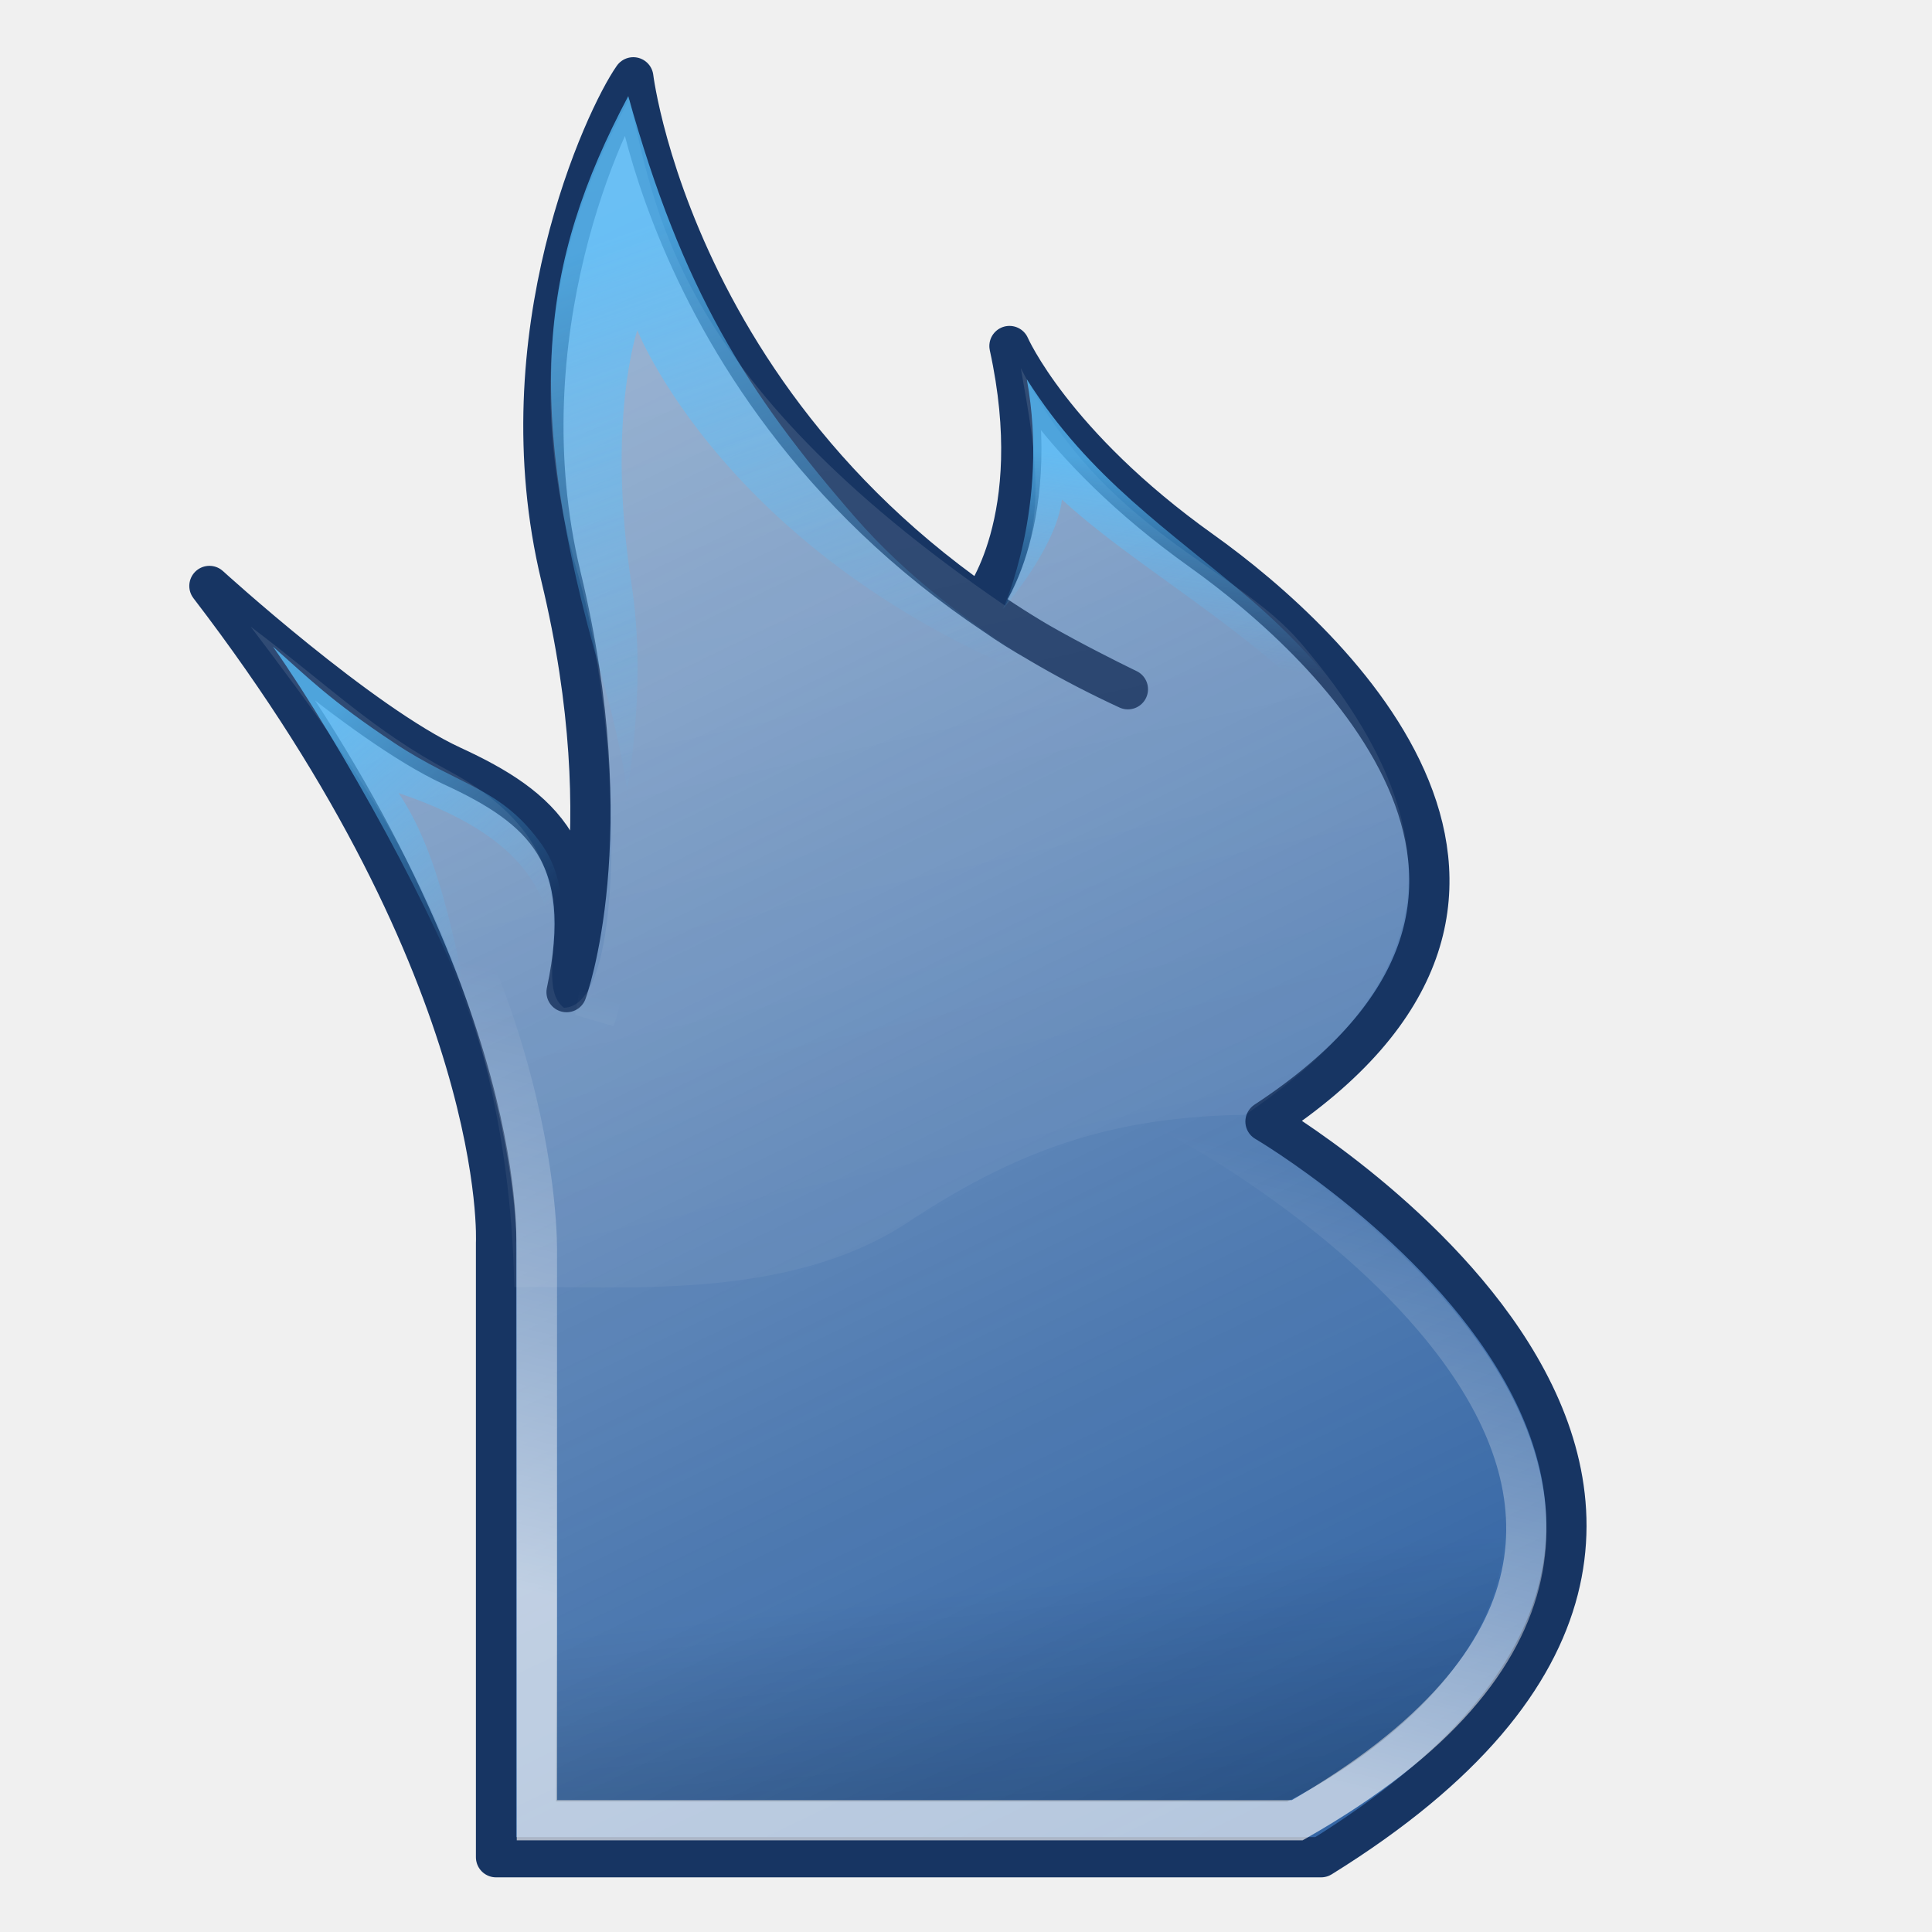
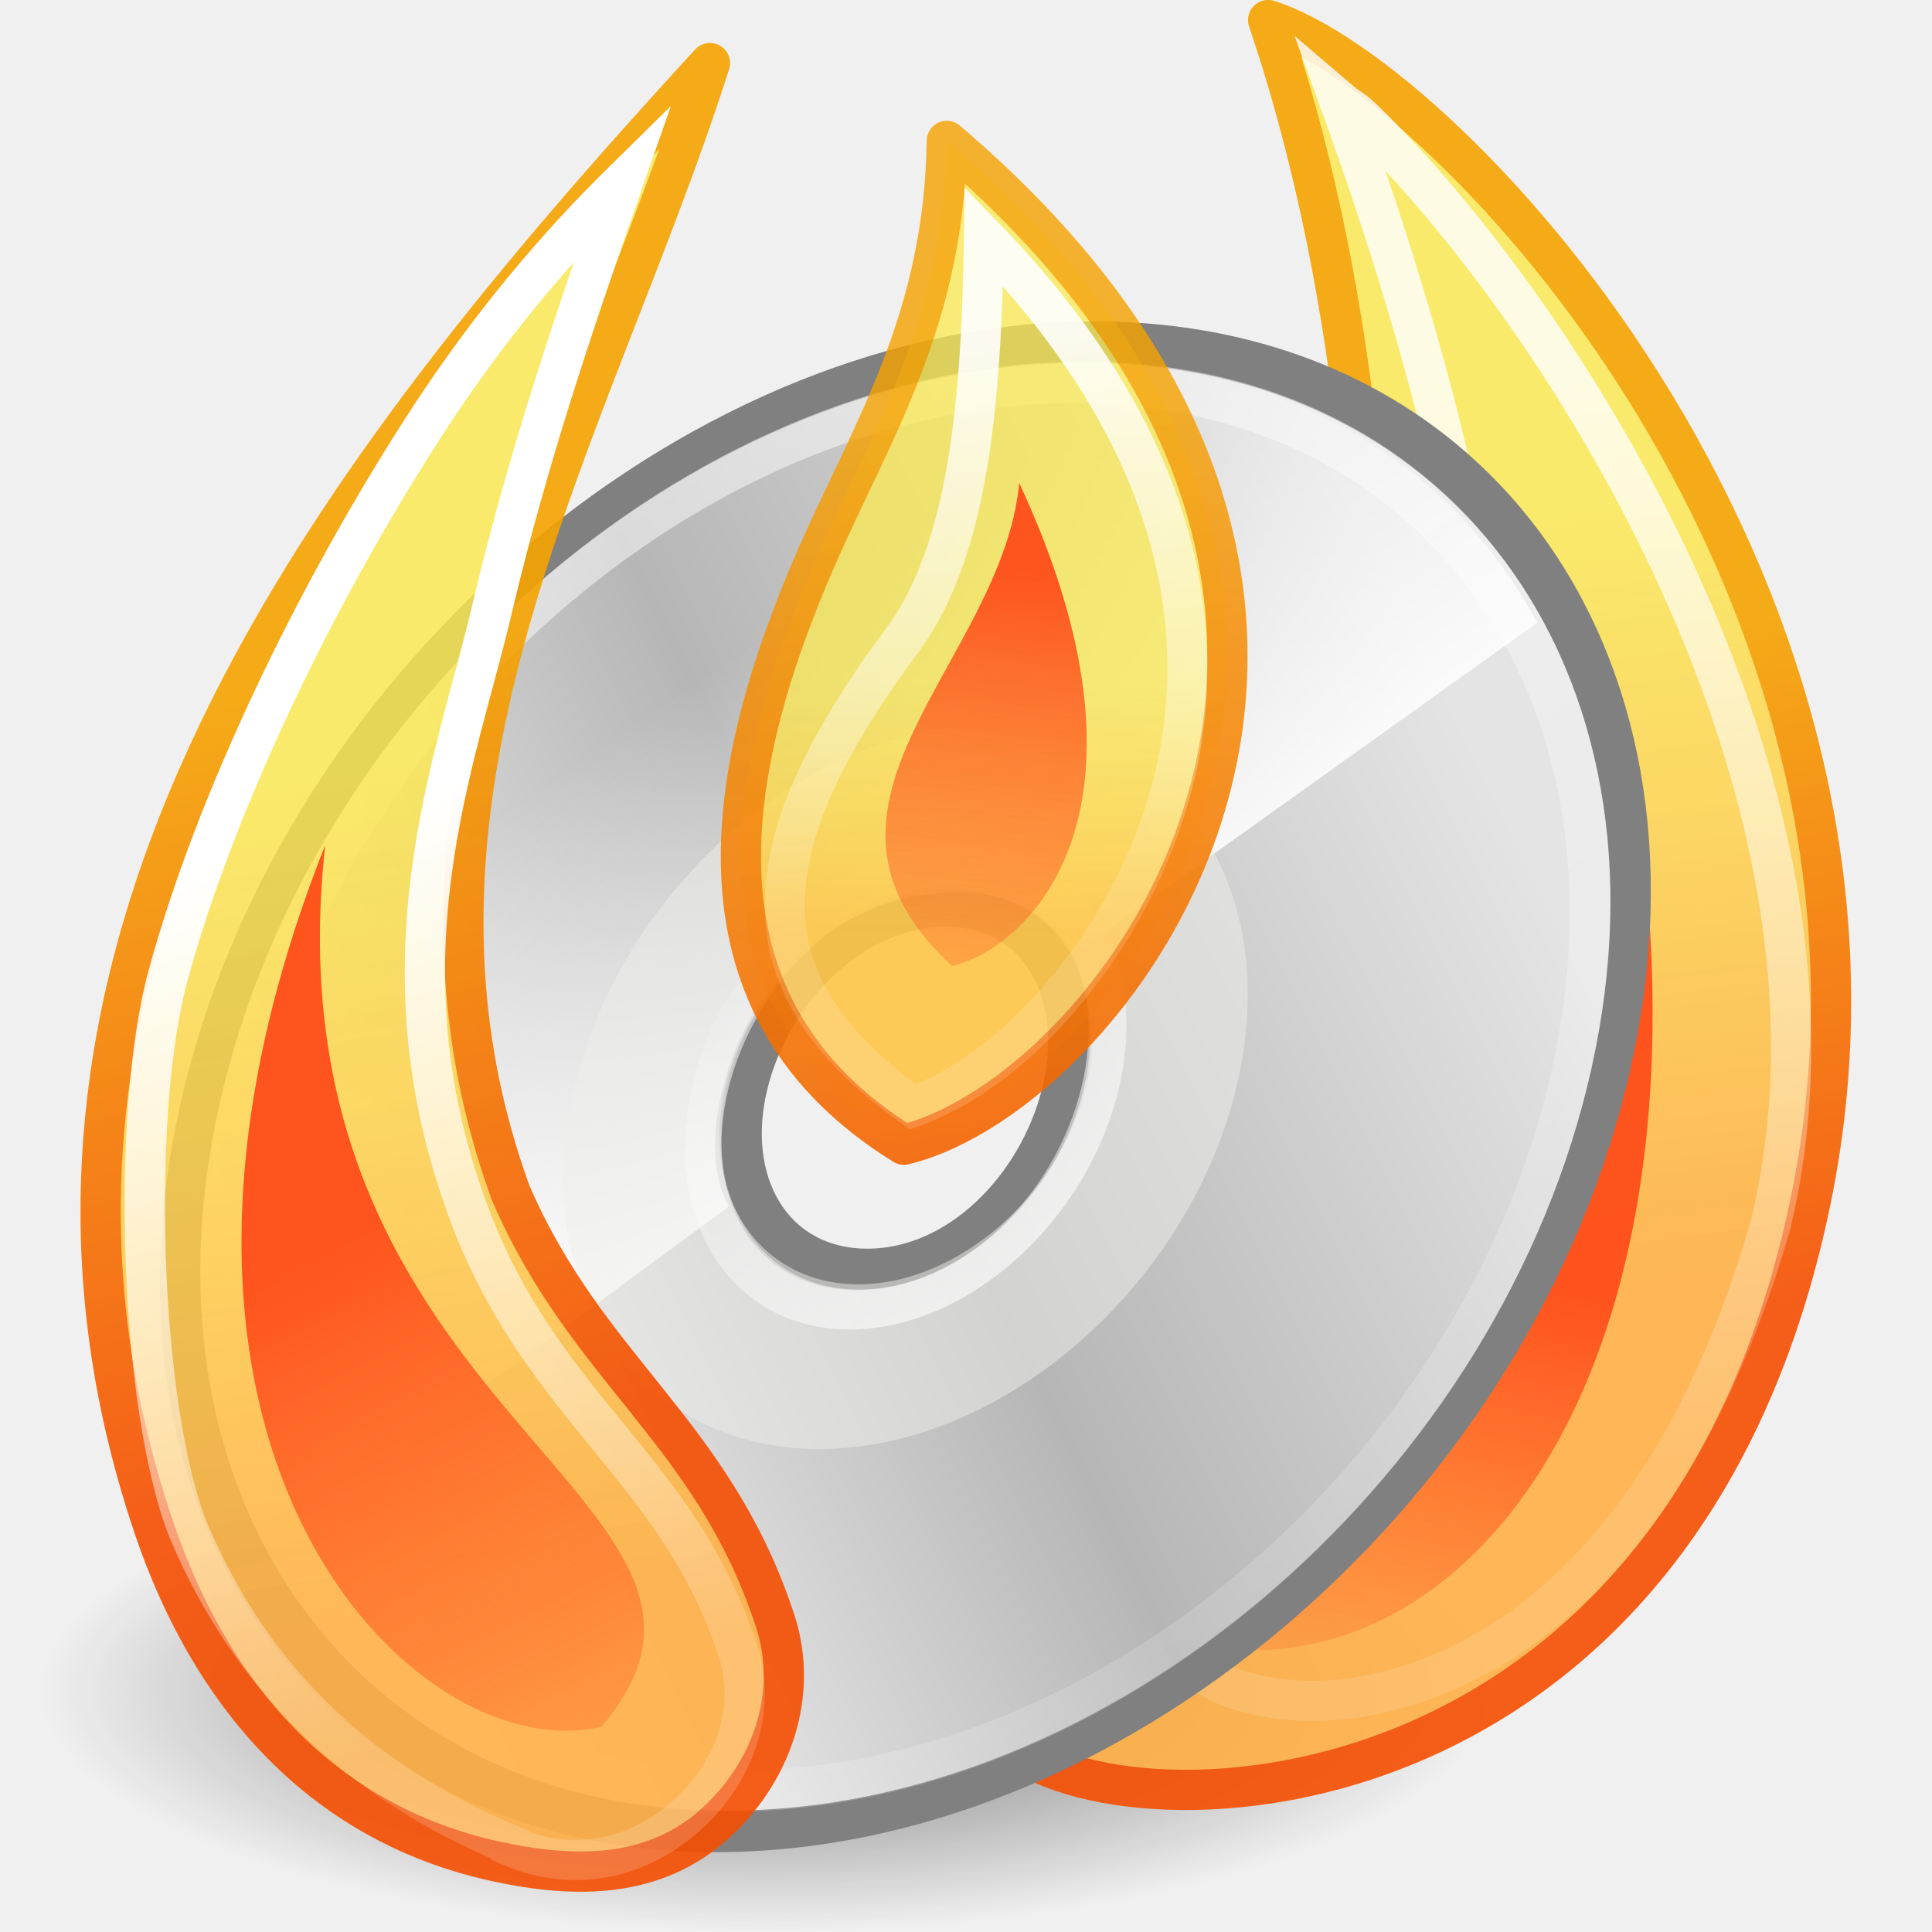
- <svg xmlns="http://www.w3.org/2000/svg" xmlns:xlink="http://www.w3.org/1999/xlink" width="48" height="48" id="svg2" version="1.0">
-   <defs id="defs4">
-     <linearGradient id="linearGradient24215">
-       <stop style="stop-color:black;stop-opacity:0.361;" offset="0" id="stop24217" />
-       <stop style="stop-color:black;stop-opacity:0;" offset="1" id="stop24219" />
+ <svg xmlns="http://www.w3.org/2000/svg" xmlns:xlink="http://www.w3.org/1999/xlink" id="svg1975" width="48" height="48" version="1.0">
+   <defs id="defs1978">
+     <linearGradient id="linearGradient3193">
+       <stop style="stop-color:#ff4d19;stop-opacity:1;" offset="0" id="stop3195" />
+       <stop style="stop-color:#ff4d19;stop-opacity:0.175" offset="1" id="stop3197" />
    </linearGradient>
-     <linearGradient id="linearGradient18682">
-       <stop style="stop-color:#3465a4;stop-opacity:1" offset="0" id="stop18684" />
-       <stop style="stop-color:#729fcf;stop-opacity:0;" offset="1" id="stop18686" />
+     <linearGradient id="linearGradient3403">
+       <stop id="stop3405" offset="0" style="stop-color:#f5a200;stop-opacity:0.89" />
+       <stop id="stop3407" offset="1" style="stop-color:#f55f00;stop-opacity:1" />
    </linearGradient>
-     <linearGradient id="linearGradient16001">
-       <stop style="stop-color:#3b74bc;stop-opacity:1;" offset="0" id="stop16003" />
-       <stop style="stop-color:#173563;stop-opacity:1;" offset="1" id="stop16005" />
+     <linearGradient id="linearGradient3349">
+       <stop style="stop-color:#f5a200;stop-opacity:1" offset="0" id="stop3351" />
+       <stop style="stop-color:#f54e00;stop-opacity:1;" offset="1" id="stop3353" />
    </linearGradient>
-     <linearGradient id="linearGradient6577">
-       <stop style="stop-color:#58c2ff;stop-opacity:1;" offset="0" id="stop6579" />
-       <stop style="stop-color:#58c2ff;stop-opacity:0;" offset="1" id="stop6581" />
+     <linearGradient id="linearGradient3343">
+       <stop id="stop3345" offset="0" style="stop-color:#fce94f;stop-opacity:0.833" />
+       <stop id="stop3347" offset="1" style="stop-color:#fec446;stop-opacity:1" />
    </linearGradient>
-     <linearGradient id="linearGradient3948">
-       <stop style="stop-color:#58c2ff;stop-opacity:1;" offset="0" id="stop3950" />
-       <stop style="stop-color:#58c2ff;stop-opacity:0;" offset="1" id="stop3952" />
+     <linearGradient id="linearGradient3321">
+       <stop style="stop-color:#ffffff;stop-opacity:1;" offset="0" id="stop3323" />
+       <stop style="stop-color:#ffffff;stop-opacity:0.169" offset="1" id="stop3325" />
    </linearGradient>
-     <linearGradient id="linearGradient2205">
-       <stop style="stop-color:#58c2ff;stop-opacity:1;" offset="0" id="stop2207" />
-       <stop style="stop-color:#58c2ff;stop-opacity:0;" offset="1" id="stop2209" />
+     <linearGradient id="linearGradient3297">
+       <stop style="stop-color:#fce94f;stop-opacity:0.905" offset="0" id="stop3299" />
+       <stop style="stop-color:#ffaf45;stop-opacity:1;" offset="1" id="stop3301" />
    </linearGradient>
-     <linearGradient id="linearGradient4840">
-       <stop style="stop-color:white;stop-opacity:0.465;" offset="0" id="stop4842" />
-       <stop style="stop-color:#729fcf;stop-opacity:0;" offset="1" id="stop4844" />
+     <linearGradient id="linearGradient23419">
+       <stop id="stop23421" offset="0" style="stop-color:#000000;stop-opacity:1;" />
+       <stop id="stop23423" offset="1" style="stop-color:#000000;stop-opacity:0;" />
    </linearGradient>
-     <linearGradient id="linearGradient6949">
-       <stop style="stop-color:#3b74bc;stop-opacity:1;" offset="0" id="stop6951" />
-       <stop style="stop-color:#2d5990;stop-opacity:1;" offset="1" id="stop6953" />
+     <linearGradient y2="34.307" x2="32.511" y1="11.188" x1="14.997" gradientUnits="userSpaceOnUse" id="aigrd1">
+       <stop id="stop3034" style="stop-color:#EBEBEB" offset="0" />
+       <stop id="stop3036" style="stop-color:#FFFFFF" offset="0.5" />
+       <stop id="stop3038" style="stop-color:#EBEBEB" offset="1" />
    </linearGradient>
-     <linearGradient xlink:href="#linearGradient2205" id="linearGradient2211" x1="112.028" y1="38.27" x2="141.948" y2="122.465" gradientUnits="userSpaceOnUse" gradientTransform="matrix(0.149989,0,0,0.149989,-1.426301,0.113374)" />
-     <linearGradient xlink:href="#linearGradient3948" id="linearGradient3954" x1="63.668" y1="116.551" x2="95.676" y2="153.429" gradientUnits="userSpaceOnUse" gradientTransform="matrix(0.149989,0,0,0.149989,-1.426301,0.113374)" />
-     <linearGradient xlink:href="#linearGradient6577" id="linearGradient6583" x1="201.612" y1="76.831" x2="197.301" y2="106.941" gradientUnits="userSpaceOnUse" gradientTransform="matrix(0.149989,0,0,0.149989,-1.426301,0.113374)" />
-     <linearGradient id="linearGradient5048">
-       <stop style="stop-color:black;stop-opacity:0;" offset="0" id="stop5050" />
-       <stop id="stop5056" offset="0.5" style="stop-color:black;stop-opacity:1;" />
-       <stop style="stop-color:black;stop-opacity:0;" offset="1" id="stop5052" />
+     <linearGradient y2="14.203" x2="35.391" y1="32.416" x1="12.274" gradientUnits="userSpaceOnUse" id="aigrd2">
+       <stop id="stop3043" style="stop-color:#FBFBFB" offset="0" />
+       <stop id="stop3045" style="stop-color:#B6B6B6" offset="0.5" />
+       <stop id="stop3047" style="stop-color:#E4E4E4" offset="1" />
    </linearGradient>
-     <linearGradient id="linearGradient5476">
-       <stop style="stop-color:white;stop-opacity:0.639;" offset="0" id="stop5478" />
-       <stop style="stop-color:#ffffff;stop-opacity:0;" offset="1" id="stop5480" />
+     <linearGradient id="linearGradient6036">
+       <stop id="stop6038" offset="0" style="stop-color:#ffffff;stop-opacity:1;" />
+       <stop id="stop6040" offset="1" style="stop-color:#ffffff;stop-opacity:0;" />
    </linearGradient>
-     <linearGradient id="linearGradient5464">
-       <stop style="stop-color:#729fcf;stop-opacity:1;" offset="0" id="stop5466" />
-       <stop style="stop-color:#afc9e4;stop-opacity:1;" offset="1" id="stop5468" />
+     <linearGradient id="linearGradient6028">
+       <stop id="stop6030" offset="0" style="stop-color:#ffffff;stop-opacity:1;" />
+       <stop id="stop6032" offset="1" style="stop-color:#ffffff;stop-opacity:0;" />
    </linearGradient>
-     <linearGradient id="linearGradient2624">
-       <stop id="stop2626" offset="0" style="stop-color:#dfe0df;stop-opacity:1;" />
-       <stop style="stop-color:#a6b0a6;stop-opacity:1;" offset="0.238" id="stop2630" />
-       <stop id="stop2628" offset="1" style="stop-color:#b5beb5;stop-opacity:1;" />
+     <linearGradient id="linearGradient4409">
+       <stop id="stop4411" offset="0" style="stop-color:#ffffff;stop-opacity:1;" />
+       <stop id="stop4413" offset="1" style="stop-color:#ffffff;stop-opacity:0;" />
    </linearGradient>
-     <linearGradient id="linearGradient2274">
-       <stop style="stop-color:#000000;stop-opacity:0.129;" offset="0" id="stop2276" />
-       <stop style="stop-color:#000000;stop-opacity:0;" offset="1" id="stop2278" />
-     </linearGradient>
-     <linearGradient id="linearGradient9749">
-       <stop style="stop-color:#ffffff;stop-opacity:1;" offset="0" id="stop9751" />
-       <stop style="stop-color:#ededed;stop-opacity:1;" offset="1" id="stop9753" />
-     </linearGradient>
-     <linearGradient id="linearGradient15107">
-       <stop style="stop-color:#ffffff;stop-opacity:1;" offset="0" id="stop15109" />
-       <stop style="stop-color:#e2e2e2;stop-opacity:1;" offset="1" id="stop15111" />
-     </linearGradient>
-     <linearGradient id="linearGradient10691">
-       <stop id="stop10693" offset="0" style="stop-color:#000000;stop-opacity:1;" />
-       <stop id="stop10695" offset="1" style="stop-color:#000000;stop-opacity:0;" />
-     </linearGradient>
-     <linearGradient id="linearGradient4274">
-       <stop id="stop4276" offset="0" style="stop-color:white;stop-opacity:0;" />
-       <stop id="stop4278" offset="1" style="stop-color:white;stop-opacity:0.741;" />
-     </linearGradient>
-     <linearGradient id="linearGradient2187">
-       <stop style="stop-color:#ffffff;stop-opacity:1;" offset="0" id="stop2189" />
-       <stop style="stop-color:#ffffff;stop-opacity:0;" offset="1" id="stop2191" />
-     </linearGradient>
-     <linearGradient id="linearGradient6901">
-       <stop id="stop6903" offset="0" style="stop-color:#3465a4;stop-opacity:1;" />
-       <stop id="stop6905" offset="1" style="stop-color:#3465a4;stop-opacity:0;" />
-     </linearGradient>
-     <linearGradient id="linearGradient6925">
-       <stop id="stop6927" offset="0" style="stop-color:#204a87;stop-opacity:1;" />
-       <stop id="stop6929" offset="1" style="stop-color:#204a87;stop-opacity:0;" />
-     </linearGradient>
-     <linearGradient xlink:href="#linearGradient6901" id="linearGradient2562" gradientUnits="userSpaceOnUse" gradientTransform="matrix(0,1,-1,0,37.07553,-5.879343)" x1="15.194" y1="15.029" x2="12.252" y2="30.558" />
-     <linearGradient xlink:href="#linearGradient6925" id="linearGradient2564" gradientUnits="userSpaceOnUse" gradientTransform="matrix(0,1,-1,0,37.07553,-5.879343)" x1="10.792" y1="23.332" x2="10.112" y2="27.146" />
-     <linearGradient xlink:href="#linearGradient2187" id="linearGradient2566" gradientUnits="userSpaceOnUse" gradientTransform="matrix(-1.412791e-16,0.914114,-0.914114,-1.412791e-16,39.78243,-9.748047)" x1="41.093" y1="16.613" x2="16.589" y2="29.698" />
-     <linearGradient xlink:href="#linearGradient4274" id="linearGradient2365" gradientUnits="userSpaceOnUse" gradientTransform="matrix(0,1,-1,0,37.07553,-5.879343)" x1="26.578" y1="7.785" x2="38.129" y2="12.765" />
-     <radialGradient xlink:href="#linearGradient10691" id="radialGradient1481" gradientUnits="userSpaceOnUse" gradientTransform="scale(1.902215,0.525703)" cx="6.703" cy="73.616" fx="6.703" fy="73.616" r="7.228" />
-     <linearGradient xlink:href="#linearGradient15107" id="linearGradient1493" gradientUnits="userSpaceOnUse" gradientTransform="matrix(1.276531,0,0,-1.406115,24.24763,33.3374)" x1="11.742" y1="11.485" x2="13.847" y2="11.982" />
-     <radialGradient r="13.565" fy="19.836" fx="16.215" cy="19.836" cx="16.215" gradientTransform="matrix(1,0,0,0.681917,-1.105561e-15,8.233773)" gradientUnits="userSpaceOnUse" id="radialGradient1381" xlink:href="#linearGradient4344" />
-     <linearGradient y2="35.803" x2="30.936" y1="29.553" x1="30.936" gradientTransform="translate(-12.41789,-7)" gradientUnits="userSpaceOnUse" id="linearGradient1372" xlink:href="#linearGradient3824" />
-     <linearGradient y2="36.218" x2="22.627" y1="35.818" x1="20.662" gradientTransform="matrix(0.983375,0.181588,-0.181588,0.983375,-7.07212,-9.82492)" gradientUnits="userSpaceOnUse" id="linearGradient1369" xlink:href="#linearGradient4356" />
-     <linearGradient y2="35.74" x2="21.408" y1="36.39" x1="22.687" gradientTransform="matrix(-0.977685,0.210075,0.210075,0.977685,41.80576,-11.11866)" gradientUnits="userSpaceOnUse" id="linearGradient1366" xlink:href="#linearGradient4356" />
-     <linearGradient y2="35.74" x2="21.408" y1="36.39" x1="22.687" gradientTransform="matrix(-0.977685,0.210075,0.210075,0.977685,41.80576,-11.11866)" gradientUnits="userSpaceOnUse" id="linearGradient4374" xlink:href="#linearGradient4356" />
-     <linearGradient y2="36.218" x2="22.627" y1="35.818" x1="20.662" gradientTransform="matrix(0.983375,0.181588,-0.181588,0.983375,-7.07212,-9.82492)" gradientUnits="userSpaceOnUse" id="linearGradient4372" xlink:href="#linearGradient4356" />
-     <linearGradient gradientTransform="matrix(-0.977685,0.210075,0.210075,0.977685,55.1096,-3.945209)" y2="35.74" x2="21.408" y1="36.39" x1="22.687" gradientUnits="userSpaceOnUse" id="linearGradient4366" xlink:href="#linearGradient4356" />
-     <linearGradient gradientTransform="matrix(0.983375,0.181588,-0.181588,0.983375,6.231716,-2.651466)" gradientUnits="userSpaceOnUse" y2="36.218" x2="22.627" y1="35.818" x1="20.662" id="linearGradient4362" xlink:href="#linearGradient4356" />
-     <radialGradient gradientUnits="userSpaceOnUse" gradientTransform="matrix(1,0,0,0.681917,0,8.233773)" r="13.565" fy="19.836" fx="16.215" cy="19.836" cx="16.215" id="radialGradient4350" xlink:href="#linearGradient4344" />
-     <radialGradient r="8.662" fy="19.009" fx="31.113" cy="19.009" cx="31.113" gradientUnits="userSpaceOnUse" id="radialGradient4336" xlink:href="#linearGradient3816" />
-     <linearGradient gradientTransform="translate(-13.125,-7)" y2="35.803" x2="30.936" y1="29.553" x1="30.936" gradientUnits="userSpaceOnUse" id="linearGradient4332" xlink:href="#linearGradient3824" />
-     <radialGradient r="8.662" fy="19.009" fx="31.113" cy="19.009" cx="31.113" gradientUnits="userSpaceOnUse" id="radialGradient4330" xlink:href="#linearGradient3816" />
-     <radialGradient r="9.162" fy="17.064" fx="29.345" cy="17.064" cx="29.345" gradientTransform="matrix(0.787998,3.877637e-16,-3.877637e-16,0.787998,6.221198,3.617627)" gradientUnits="userSpaceOnUse" id="radialGradient4328" xlink:href="#linearGradient4338" />
-     <linearGradient y2="35.803" x2="30.936" y1="29.553" x1="30.936" gradientTransform="translate(-12.41789,-7)" gradientUnits="userSpaceOnUse" id="linearGradient4326" xlink:href="#linearGradient3824" />
-     <radialGradient r="8.662" fy="19.009" fx="31.113" cy="19.009" cx="31.113" gradientUnits="userSpaceOnUse" id="radialGradient4179" xlink:href="#linearGradient3816" />
-     <linearGradient gradientTransform="translate(0.707108,0)" y2="35.803" x2="30.936" y1="29.553" x1="30.936" gradientUnits="userSpaceOnUse" id="linearGradient4175" xlink:href="#linearGradient3824" />
-     <radialGradient gradientTransform="matrix(0.787998,3.877637e-16,-3.877637e-16,0.787998,6.221198,3.617627)" r="9.162" fy="17.064" fx="29.345" cy="17.064" cx="29.345" gradientUnits="userSpaceOnUse" id="radialGradient4171" xlink:href="#linearGradient3800" />
-     <radialGradient gradientUnits="userSpaceOnUse" gradientTransform="matrix(1.297564,2.881172e-16,-1.96472e-16,0.884831,-8.358505,4.940469)" r="13.565" fy="27.203" fx="28.09" cy="27.203" cx="28.09" id="radialGradient4169" xlink:href="#linearGradient4163" />
-     <linearGradient gradientUnits="userSpaceOnUse" y2="35.803" x2="30.936" y1="29.553" x1="30.936" id="linearGradient3830" xlink:href="#linearGradient3824" />
-     <radialGradient gradientUnits="userSpaceOnUse" r="8.662" fy="19.009" fx="31.113" cy="19.009" cx="31.113" id="radialGradient3822" xlink:href="#linearGradient3816" />
-     <radialGradient gradientUnits="userSpaceOnUse" r="9.162" fy="17.064" fx="29.345" cy="17.064" cx="29.345" id="radialGradient3806" xlink:href="#linearGradient3800" />
-     <linearGradient id="linearGradient3800">
-       <stop id="stop3802" offset="0" style="stop-color:#f4d9b1;stop-opacity:1;" />
-       <stop id="stop3804" offset="1" style="stop-color:#df9725;stop-opacity:1;" />
-     </linearGradient>
-     <linearGradient id="linearGradient3816">
-       <stop id="stop3818" offset="0" style="stop-color:#000000;stop-opacity:1;" />
-       <stop id="stop3820" offset="1" style="stop-color:#000000;stop-opacity:0;" />
-     </linearGradient>
-     <linearGradient id="linearGradient3824">
-       <stop id="stop3826" offset="0" style="stop-color:#ffffff;stop-opacity:1;" />
-       <stop id="stop3828" offset="1" style="stop-color:#c9c9c9;stop-opacity:1;" />
-     </linearGradient>
-     <linearGradient id="linearGradient4163">
-       <stop id="stop4165" offset="0" style="stop-color:#3b74bc;stop-opacity:1;" />
-       <stop id="stop4167" offset="1" style="stop-color:#2d5990;stop-opacity:1;" />
-     </linearGradient>
-     <linearGradient id="linearGradient4338">
-       <stop style="stop-color:#e9b15e;stop-opacity:1;" offset="0" id="stop4340" />
-       <stop style="stop-color:#966416;stop-opacity:1;" offset="1" id="stop4342" />
-     </linearGradient>
-     <linearGradient id="linearGradient4344">
-       <stop id="stop4346" offset="0" style="stop-color:#727e0a;stop-opacity:1;" />
-       <stop id="stop4348" offset="1" style="stop-color:#5b6508;stop-opacity:1;" />
-     </linearGradient>
-     <linearGradient id="linearGradient4356">
-       <stop id="stop4358" offset="0" style="stop-color:#000000;stop-opacity:1;" />
-       <stop id="stop4360" offset="1" style="stop-color:#000000;stop-opacity:0;" />
-     </linearGradient>
-     <linearGradient xlink:href="#linearGradient5464" id="linearGradient5472" gradientUnits="userSpaceOnUse" x1="21.587" y1="23.499" x2="21.587" y2="2.816" gradientTransform="matrix(1.106909,-0.258404,0.259748,1.101665,-19.66697,12.19788)" />
-     <linearGradient xlink:href="#linearGradient5476" id="linearGradient5482" x1="25.95" y1="2.87" x2="29.478" y2="46.062" gradientUnits="userSpaceOnUse" gradientTransform="matrix(1.106909,-0.258404,0.259748,1.101665,-19.66697,12.19788)" />
-     <linearGradient xlink:href="#linearGradient5476" id="linearGradient5486" gradientUnits="userSpaceOnUse" x1="25.95" y1="2.87" x2="29.478" y2="46.062" gradientTransform="matrix(-0.901805,0.210818,-0.211618,-0.898788,63.54132,37.87423)" />
-     <linearGradient xlink:href="#linearGradient5476" id="linearGradient5528" gradientUnits="userSpaceOnUse" gradientTransform="matrix(-0.901805,0.210818,-0.211618,-0.898788,63.54132,37.87423)" x1="25.95" y1="2.87" x2="29.478" y2="46.062" />
-     <radialGradient r="6.375" fy="32.308" fx="4.392" cy="32.308" cx="4.392" gradientTransform="matrix(1,0,0,0.509804,0,16.05392)" gradientUnits="userSpaceOnUse" id="radialGradient1358" xlink:href="#linearGradient2315" />
-     <linearGradient id="linearGradient2315">
-       <stop id="stop2317" offset="0" style="stop-color:#ffffff;stop-opacity:1;" />
-       <stop id="stop2319" offset="1" style="stop-color:#ffffff;stop-opacity:0;" />
-     </linearGradient>
-     <linearGradient id="linearGradient2072">
-       <stop id="stop2074" offset="0" style="stop-color:#000000;stop-opacity:1;" />
-       <stop id="stop2076" offset="1" style="stop-color:#000000;stop-opacity:0;" />
-     </linearGradient>
-     <radialGradient xlink:href="#linearGradient2072" id="radialGradient4284" gradientUnits="userSpaceOnUse" gradientTransform="matrix(1,0,0,0.398649,0,21.2728)" cx="23.25" cy="35.375" fx="23.25" fy="35.375" r="18.5" />
-     <linearGradient xlink:href="#linearGradient5464" id="linearGradient4286" gradientUnits="userSpaceOnUse" gradientTransform="matrix(0.601294,-0.38845,0.77535,0.298364,2.219182,31.1278)" x1="21.587" y1="23.499" x2="21.587" y2="2.816" />
-     <linearGradient xlink:href="#linearGradient5476" id="linearGradient4288" gradientUnits="userSpaceOnUse" gradientTransform="matrix(0.601294,-0.38845,0.77535,0.298364,2.219182,31.1278)" x1="25.95" y1="2.87" x2="29.478" y2="46.062" />
-     <linearGradient xlink:href="#linearGradient5476" id="linearGradient4306" gradientUnits="userSpaceOnUse" gradientTransform="matrix(0.601294,0.38845,0.77535,-0.298364,25.83938,47.17652)" x1="41.029" y1="28.154" x2="11.602" y2="4.961" />
-     <linearGradient xlink:href="#linearGradient4163" id="linearGradient4309" gradientUnits="userSpaceOnUse" x1="25.51" y1="33.938" x2="23.132" y2="33.29" gradientTransform="translate(33.15533,18.30626)" />
-     <linearGradient xlink:href="#linearGradient5476" id="linearGradient16910" x1="25.382" y1="43.056" x2="29.105" y2="27.539" gradientUnits="userSpaceOnUse" gradientTransform="matrix(0.93115,0,0,0.93115,1.668232,2.368086)" />
-     <linearGradient xlink:href="#linearGradient18682" id="linearGradient18688" x1="32.595" y1="44.464" x2="-14.291" y2="-52.444" gradientUnits="userSpaceOnUse" />
-     <linearGradient xlink:href="#linearGradient5476" id="linearGradient22439" x1="-8.303" y1="-140.205" x2="32.569" y2="42.584" gradientUnits="userSpaceOnUse" />
-     <linearGradient xlink:href="#linearGradient24215" id="linearGradient24221" x1="26.854" y1="50.822" x2="25.589" y2="39.276" gradientUnits="userSpaceOnUse" />
+     <radialGradient xlink:href="#linearGradient23419" id="radialGradient3250" gradientUnits="userSpaceOnUse" gradientTransform="matrix(1,0,0,0.25,0,31.22703)" cx="23.335" cy="41.636" fx="23.335" fy="41.636" r="22.627" />
+     <linearGradient xlink:href="#aigrd1" id="linearGradient3276" gradientUnits="userSpaceOnUse" gradientTransform="matrix(1.190476,0,0,1.190476,-4.308944,-3.833323)" x1="14.997" y1="11.188" x2="32.511" y2="34.307" />
+     <linearGradient xlink:href="#aigrd2" id="linearGradient3278" gradientUnits="userSpaceOnUse" gradientTransform="matrix(1.190476,0,0,1.190476,-4.308944,-3.833324)" x1="12.274" y1="32.416" x2="35.391" y2="14.203" />
+     <linearGradient xlink:href="#linearGradient4409" id="linearGradient3280" gradientUnits="userSpaceOnUse" gradientTransform="translate(0.5,-0.353553)" x1="25.986" y1="24.92" x2="15.889" y2="11.67" />
+     <linearGradient xlink:href="#linearGradient6036" id="linearGradient3282" gradientUnits="userSpaceOnUse" gradientTransform="matrix(0.9927645,0,6.9739463e-4,0.9954316,8.1878551e-2,-1.219111)" x1="10.502" y1="3.61" x2="48.799" y2="54.698" />
+     <linearGradient xlink:href="#linearGradient6028" id="linearGradient3284" gradientUnits="userSpaceOnUse" x1="28.703" y1="31.495" x2="17.743" y2="18.367" />
+     <linearGradient xlink:href="#linearGradient3297" id="linearGradient3303" x1="8.001" y1="19.355" x2="11.766" y2="40.504" gradientUnits="userSpaceOnUse" gradientTransform="matrix(0.9886337,0,0,0.9829993,0.2213478,2.6636099e-2)" />
+     <linearGradient xlink:href="#linearGradient3321" id="linearGradient3327" x1="7.085" y1="20.983" x2="14.014" y2="42.131" gradientUnits="userSpaceOnUse" />
+     <linearGradient xlink:href="#linearGradient3321" id="linearGradient3339" x1="22.804" y1="8.67" x2="24.452" y2="21.817" gradientUnits="userSpaceOnUse" />
+     <linearGradient xlink:href="#linearGradient3343" id="linearGradient3341" x1="23.413" y1="17.026" x2="23.359" y2="23.209" gradientUnits="userSpaceOnUse" />
+     <linearGradient xlink:href="#linearGradient3349" id="linearGradient3355" x1="11.391" y1="16.274" x2="16.148" y2="35.157" gradientUnits="userSpaceOnUse" gradientTransform="matrix(0.9886337,0,0,0.9829993,0.2213478,2.6636099e-2)" />
+     <linearGradient xlink:href="#linearGradient3403" id="linearGradient3363" x1="24.456" y1="10.07" x2="27.001" y2="29.433" gradientUnits="userSpaceOnUse" />
+     <linearGradient xlink:href="#linearGradient3321" id="linearGradient3383" x1="35.673" y1="9.672" x2="38.559" y2="36.802" gradientUnits="userSpaceOnUse" />
+     <linearGradient xlink:href="#linearGradient3349" id="linearGradient3391" x1="34.352" y1="17.268" x2="37.591" y2="33.675" gradientUnits="userSpaceOnUse" />
+     <linearGradient xlink:href="#linearGradient3297" id="linearGradient3401" x1="38.884" y1="12.519" x2="41.335" y2="31.996" gradientUnits="userSpaceOnUse" />
+     <linearGradient xlink:href="#linearGradient3193" id="linearGradient3199" x1="7.735" y1="31.256" x2="15.29" y2="45.574" gradientUnits="userSpaceOnUse" gradientTransform="matrix(1.001469,0,0,0.9992208,2.3526071e-2,-6.9317926e-2)" />
+     <linearGradient xlink:href="#linearGradient3193" id="linearGradient3203" gradientUnits="userSpaceOnUse" x1="24.533" y1="9.339" x2="22.547" y2="32.045" gradientTransform="matrix(0.4074025,0,0,0.5170949,14.50517,9.293904)" />
+     <linearGradient xlink:href="#linearGradient3193" id="linearGradient3209" gradientUnits="userSpaceOnUse" gradientTransform="matrix(0.488883,0,0,0.4906454,20.0062,26.12263)" x1="24.533" y1="9.163" x2="20.155" y2="30.322" />
  </defs>
-   <g id="layer2" style="display:inline" />
-   <g id="layer5" style="display:inline" />
-   <g id="layer4" style="display:inline">
-     <path style="fill:url(#linearGradient18688);fill-opacity:1;fill-rule:evenodd;stroke:#173563;stroke-width:1;stroke-linecap:square;stroke-linejoin:round;stroke-miterlimit:4;stroke-dasharray:none;stroke-opacity:1;display:inline" d="M 12.324,46.142 L 12.324,30.876 C 12.324,30.876 12.663,24.287 5.203,14.558 C 5.203,14.558 8.959,17.983 11.229,19.029 C 13.487,20.069 14.808,21.239 14.076,24.649 C 14.076,24.649 15.5,20.802 13.937,14.324 C 12.49,8.328 15.044,2.901 15.734,1.921 C 15.734,1.921 16.95,12.012 28.022,17.124 C 28.022,17.124 25.052,15.697 24.38,14.986 C 24.38,14.986 26.029,12.932 25.08,8.597 C 25.08,8.597 26.138,11.036 29.854,13.686 C 33.136,16.027 39.857,22.341 31.441,27.864 C 31.441,27.864 47.3,37.163 32.822,46.142 L 12.324,46.142 z " id="path9796" />
+   <path transform="matrix(0.7954952,0,0,1.06066,0.4374994,-2.16169)" d="M 45.962 41.636 A 22.627 5.657 0 1 1  0.707,41.636 A 22.627 5.657 0 1 1  45.962 41.636 z" id="path23417" style="opacity:0.55;color:#000000;fill:url(#radialGradient3250);fill-opacity:1;fill-rule:evenodd;stroke:none;stroke-width:2;stroke-linecap:butt;stroke-linejoin:miter;marker:none;marker-start:none;marker-mid:none;marker-end:none;stroke-miterlimit:4;stroke-dasharray:none;stroke-dashoffset:0;stroke-opacity:1;visibility:visible;display:inline;overflow:visible" />
+   <path style="opacity:0.9;fill:url(#linearGradient3401);fill-opacity:1.0;fill-rule:nonzero;stroke:url(#linearGradient3391);stroke-width:1;stroke-linecap:round;stroke-linejoin:round;stroke-miterlimit:4;stroke-dasharray:none;stroke-opacity:1" d="M 24.843,43.059 C 26.824,45.739 41.597,46.154 44.98,29.858 C 48.116,14.751 36.004,1.929 31.507,0.498 C 35.507,12.265 35.841,32.774 24.843,43.059 z " id="path1066" />
+   <path style="opacity:0.946;fill:url(#linearGradient3209);fill-opacity:1;fill-rule:evenodd;stroke:none;stroke-width:1;stroke-linecap:round;stroke-linejoin:round;stroke-miterlimit:4;stroke-dasharray:none;stroke-opacity:1" d="M 40.985,22.945 C 40.479,27.191 25.744,37.195 30.985,40.999 C 36.736,41.092 41.728,34.404 40.985,22.945 z " id="path3207" />
+   <path xlink:href="#path1066" style="opacity:0.9;fill:none;fill-opacity:1;fill-rule:nonzero;stroke:url(#linearGradient3383);stroke-width:1;stroke-linecap:round;stroke-linejoin:miter;stroke-miterlimit:4;stroke-dasharray:none;stroke-opacity:0.905" id="path3365" d="M 33.312,2.656 C 35.341,8.263 37.158,14.633 37.344,21.062 C 37.554,28.353 35.729,35.614 29.969,41 C 29.948,41.011 29.927,41.022 29.906,41.031 C 29.592,41.29 29.623,41.356 29.625,41.375 C 29.627,41.394 29.682,41.54 29.969,41.75 C 30.542,42.169 31.945,42.579 33.625,42.344 C 36.986,41.873 41.575,39.142 44.031,30.562 C 45.763,23.354 42.766,15.545 39.156,9.781 C 37.351,6.899 35.386,4.548 33.875,3.094 C 33.64,2.867 33.524,2.837 33.312,2.656 z " transform="translate(-3.5601116e-2,-0.15625)" />
+   <g id="layer1" transform="matrix(0.8363655,0,-0.218679,0.8880008,7.376688,5.983972)">
+     <path style="fill:url(#linearGradient3276);fill-rule:nonzero;stroke:none;stroke-miterlimit:4" d="M 24.262,2.833 C 12.715,2.833 3.429,12.119 3.429,23.667 C 3.429,35.214 12.715,44.5 24.262,44.5 C 35.81,44.5 45.096,35.214 45.096,23.667 C 45.096,12.119 35.81,2.833 24.262,2.833 L 24.262,2.833 z M 24.262,28.667 C 21.524,28.667 19.262,26.405 19.262,23.667 C 19.262,20.929 21.524,18.667 24.262,18.667 C 27.001,18.667 29.262,20.929 29.262,23.667 C 29.262,26.405 27.001,28.667 24.262,28.667 z " id="path3040" />
+     <path style="fill:url(#linearGradient3278);fill-rule:nonzero;stroke:#808080;stroke-width:1.16;stroke-miterlimit:4;stroke-opacity:1" d="M 24.262,2.833 C 12.715,2.833 3.429,12.119 3.429,23.667 C 3.429,35.214 12.715,44.5 24.262,44.5 C 35.81,44.5 45.096,35.214 45.096,23.667 C 45.096,12.119 35.81,2.833 24.262,2.833 L 24.262,2.833 z M 24.321,28.777 C 21.583,28.777 19.6,26.46 19.6,23.722 C 19.6,20.984 21.539,18.611 24.277,18.611 C 27.016,18.611 28.917,20.956 28.917,23.694 C 28.917,26.432 27.059,28.777 24.321,28.777 z " id="path3049" />
+     <path id="path3531" d="M 23.411,3.459 C 12.649,3.865 4.111,12.676 4.111,23.541 C 4.111,28.467 5.858,32.944 8.778,36.428 L 19.895,27.017 C 19.174,26.174 18.846,24.974 18.846,23.791 C 18.846,20.401 21.15,18.224 24.413,18.224 C 25.897,18.224 27.384,18.897 28.272,19.97 L 39.639,10.685 C 35.964,6.261 30.395,3.459 24.163,3.459 C 23.902,3.459 23.669,3.449 23.411,3.459 z " style="fill:url(#linearGradient3280);fill-opacity:1;fill-rule:nonzero;stroke:none;stroke-miterlimit:4;stroke-opacity:1" />
+     <path style="opacity:0.511;fill:#eeeeec;fill-rule:nonzero;stroke:none;stroke-miterlimit:4" d="M 24.19,13.532 C 18.701,13.532 14.397,18.138 14.441,23.667 C 14.486,29.327 18.989,33.802 24.35,33.802 C 29.839,33.802 34.143,29.195 34.099,23.667 C 34.055,18.007 29.551,13.532 24.19,13.532 L 24.19,13.532 z M 24.314,29.195 C 21.378,29.195 18.933,26.694 18.909,23.667 C 18.885,20.639 21.291,18.138 24.227,18.138 C 27.162,18.138 29.608,20.639 29.631,23.667 C 29.655,26.694 27.25,29.195 24.314,29.195 z " id="path3051" />
+     <path id="path5264" d="M 24.256,3.959 C 13.362,3.959 4.608,12.743 4.616,23.667 C 4.623,34.59 13.39,43.374 24.284,43.374 C 35.178,43.374 43.932,34.59 43.925,23.667 C 43.917,12.743 35.15,3.959 24.256,3.959 L 24.256,3.959 z " style="opacity:0.546;fill:none;fill-rule:nonzero;stroke:url(#linearGradient3282);stroke-width:1.16;stroke-miterlimit:4;stroke-opacity:1" />
+     <path transform="matrix(0.9547477,0,1.7576729e-2,1.021972,0.6250959,-1.811743)" d="M 30.406 24.931 A 6.099 6.099 0 1 1  18.208,24.931 A 6.099 6.099 0 1 1  30.406 24.931 z" id="path6026" style="opacity:0.672;color:#000000;fill:none;fill-opacity:0.316;fill-rule:nonzero;stroke:url(#linearGradient3284);stroke-width:1.093;stroke-linecap:butt;stroke-linejoin:miter;marker:none;marker-start:none;marker-mid:none;marker-end:none;stroke-miterlimit:4;stroke-dashoffset:0;stroke-opacity:1;visibility:visible;display:inline;overflow:visible" />
  </g>
-   <g id="layer1" style="display:inline">
-     <g id="g2483" style="display:inline" transform="translate(32.63641,18.76031)">
-       <g id="g2516" transform="translate(19.98702,13.21449)" />
-     </g>
-     <path transform="matrix(1.053492,0,0,1.053492,33.48324,20.17846)" d="M 41.75 35.375 A 18.5 7.375 0 1 1  4.75,35.375 A 18.5 7.375 0 1 1  41.75 35.375 z" id="path1344" style="opacity:0.3;color:black;fill:url(#radialGradient4284);fill-opacity:1;fill-rule:evenodd;stroke:none;stroke-width:2;stroke-linecap:round;stroke-linejoin:round;marker:none;marker-start:none;marker-mid:none;marker-end:none;stroke-miterlimit:4;stroke-dasharray:none;stroke-dashoffset:0;stroke-opacity:1;visibility:visible;display:inline;overflow:visible" />
-     <g transform="translate(34.25803,18.24139)" id="g7655">
-       <path id="path4587" d="M 27.928,32.794 L 36.496,32.794 L 36.496,26.253 L 39.721,26.253 L 32.421,17.591 L 24.391,26.253 L 27.928,26.253 L 27.928,32.794 z " style="color:black;fill:url(#linearGradient4286);fill-opacity:1;fill-rule:nonzero;stroke:#3465a4;stroke-width:1;stroke-linecap:butt;stroke-linejoin:miter;marker:none;marker-start:none;marker-mid:none;marker-end:none;stroke-miterlimit:4;stroke-dasharray:none;stroke-dashoffset:0;stroke-opacity:1;visibility:visible;display:inline;overflow:visible" />
-       <path style="color:black;fill:none;fill-opacity:1;fill-rule:nonzero;stroke:url(#linearGradient4288);stroke-width:0.9;stroke-linecap:butt;stroke-linejoin:miter;marker:none;marker-start:none;marker-mid:none;marker-end:none;stroke-miterlimit:4;stroke-dasharray:none;stroke-dashoffset:0;stroke-opacity:1;visibility:visible;display:inline;overflow:visible" d="M 28.909,31.921 L 35.56,31.921 L 35.56,25.294 L 37.718,25.294 L 32.366,18.931 L 26.592,25.294 L 28.909,25.294 L 28.909,31.921 z " id="path5474" />
-     </g>
-     <path style="color:black;fill:url(#linearGradient4309);fill-opacity:1;fill-rule:nonzero;stroke:#173563;stroke-width:1;stroke-linecap:butt;stroke-linejoin:miter;marker:none;marker-start:none;marker-mid:none;marker-end:none;stroke-miterlimit:4;stroke-dasharray:none;stroke-dashoffset:0;stroke-opacity:1;visibility:visible;display:inline;overflow:visible" d="M 61.247,45.451 L 52.879,45.451 L 52.879,51.834 L 49.306,51.899 L 57.292,60.595 L 64.48,51.899 L 61.247,51.834 L 61.247,45.451 z " id="path4589" />
-     <path style="color:black;fill:none;fill-opacity:1;fill-rule:nonzero;stroke:url(#linearGradient4306);stroke-width:0.9;stroke-linecap:butt;stroke-linejoin:miter;marker:none;marker-start:none;marker-mid:none;marker-end:none;stroke-miterlimit:4;stroke-dasharray:none;stroke-dashoffset:0;stroke-opacity:1;visibility:visible;display:inline;overflow:visible" d="M 53.891,46.383 L 60.283,46.383 L 60.283,52.815 L 62.635,52.815 L 57.284,59.114 L 51.51,52.815 L 53.891,52.815 L 53.891,46.383 z " id="path7638" />
-     <g id="g2495" style="display:inline" transform="translate(32.63641,18.76031)">
-       <path id="path7042" d="M 32.41,6.653 C 32.41,6.653 19.953,8.198 19.953,8.198 L 19.834,31.085 C 18.1,30.498 15.811,30.404 13.171,30.947 C 8.582,31.892 5.293,34.423 5.797,36.577 C 6.3,38.73 10.425,39.728 15.015,38.783 C 19.352,37.89 23.11,35.582 23.024,33.515 L 23.189,13.466 C 23.189,13.466 32.38,11.982 32.38,11.982 L 32.41,6.653 z " style="color:black;fill:#9db029;fill-opacity:1;fill-rule:nonzero;stroke:#596616;stroke-width:1.053;stroke-linecap:round;stroke-linejoin:round;marker:none;marker-start:none;marker-mid:none;marker-end:none;stroke-miterlimit:4;stroke-dashoffset:0;stroke-opacity:1;visibility:visible;display:block" />
-       <path style="opacity:0.512;color:black;fill:none;fill-opacity:1;fill-rule:nonzero;stroke:white;stroke-width:1.053;stroke-linecap:butt;stroke-linejoin:miter;marker:none;marker-start:none;marker-mid:none;marker-end:none;stroke-miterlimit:4;stroke-dasharray:none;stroke-dashoffset:0;stroke-opacity:1;visibility:visible;display:block" d="M 31.341,7.812 C 31.341,7.812 21.053,9.107 21.053,9.107 L 20.872,32.364 C 13.08,30 6.404,34.297 6.883,36.345 C 7.625,39.841 21.852,37.684 22.067,33.038 L 22.224,12.523 C 22.224,12.523 31.308,11.105 31.308,11.105 L 31.341,7.812 z " id="path2311" />
-       <path style="opacity:0.512;color:black;fill:url(#radialGradient1358);fill-opacity:1;fill-rule:nonzero;stroke:none;stroke-width:1;stroke-linecap:butt;stroke-linejoin:miter;marker:none;marker-start:none;marker-mid:none;marker-end:none;stroke-miterlimit:4;stroke-dasharray:none;stroke-dashoffset:0;stroke-opacity:1;visibility:visible;display:block;overflow:visible" id="path2313" d="M 12.25 32.75 A 6.375 3.25 0 1 1  -0.5,32.75 A 6.375 3.25 0 1 1  12.25 32.75 z" transform="matrix(0.773807,-0.117618,0.117618,0.773807,4.509727,9.879511)" />
-     </g>
-     <path id="path16017" d="M 13.339,45.223 L 13.339,31.118 C 13.339,31.118 13.544,23.427 6.513,15.923 C 6.513,15.923 10.01,19.113 12.124,20.087 C 14.227,21.055 15.457,22.144 14.775,25.32 C 14.775,25.32 16.101,21.738 14.645,15.705 C 13.298,10.123 15.677,5.069 16.319,4.157 C 16.319,4.157 17.452,13.553 27.761,18.313 C 27.761,18.313 24.995,16.985 24.37,16.322 C 24.37,16.322 25.906,14.409 25.021,10.373 C 25.021,10.373 26.007,12.644 29.467,15.112 C 32.523,17.292 38.951,21.983 29.841,28.059 C 29.841,28.059 46.306,37.174 32.23,45.223 L 13.339,45.223 z " style="fill:none;fill-opacity:1;fill-rule:evenodd;stroke:url(#linearGradient16910);stroke-width:1;stroke-linecap:square;stroke-linejoin:miter;stroke-miterlimit:4;stroke-dasharray:none;stroke-opacity:1;display:inline" />
-   </g>
-   <g id="layer6">
-     <path style="fill:url(#linearGradient22439);fill-rule:evenodd;stroke:none;stroke-width:0.3;stroke-linecap:butt;stroke-linejoin:miter;stroke-opacity:1;stroke-miterlimit:4;stroke-dasharray:none;fill-opacity:1.0;display:inline" d="M 12.778,31.978 C 15.349,31.93 19.545,32.365 22.573,30.357 C 25.515,28.405 27.892,27.746 30.941,27.697 C 34.314,25.378 37.392,21.888 32.303,15.957 C 30.658,14.04 27.438,13.232 25.362,9.146 C 25.751,11.351 26.076,13.038 24.973,15.049 C 16.605,9.341 16.265,4.978 15.632,2.465 C 14.051,5.392 12.858,9.082 14.374,14.317 C 15.381,17.795 15.665,25.005 14.011,25.038 C 13.005,24.259 15.262,21.361 11.149,19.151 C 9.263,18.139 8.238,17.092 6.227,15.568 C 9.146,19.427 12.608,23.984 12.778,31.978 z " id="path20661" />
-   </g>
-   <g id="layer3" style="display:inline">
-     <path style="opacity:0.75;fill:url(#linearGradient2211);fill-opacity:1;fill-rule:evenodd;stroke:none;stroke-width:1px;stroke-linecap:butt;stroke-linejoin:miter;stroke-opacity:1" d="M 14.542,23.805 C 14.542,23.805 16.368,18.923 15.69,14.516 C 15.064,10.446 15.834,8.206 15.834,8.206 C 15.834,8.206 18.364,14.632 27.757,17.554 C 27.757,17.554 23.914,15.92 21.235,12.84 C 18.542,9.746 16.946,7.181 15.609,2.388 C 13.392,6.573 13.001,10.036 14.933,16.747 C 16.863,23.45 14.542,23.805 14.542,23.805 z " id="path1322" />
-     <path style="opacity:0.75;fill:url(#linearGradient3954);fill-opacity:1;fill-rule:evenodd;stroke:none;stroke-width:1px;stroke-linecap:butt;stroke-linejoin:miter;stroke-opacity:1" d="M 11.696,25.218 C 11.278,23.34 10.906,21.183 9.902,19.703 C 13.423,20.889 13.973,22.655 13.619,24.613 C 13.619,24.613 14.484,22.435 13.471,20.997 C 12.457,19.558 11.44,19.549 9.811,18.468 C 8.181,17.388 7.643,16.822 6.781,16.064 C 8.463,18.461 10.94,22.939 11.696,25.218 z " id="path2200" />
-     <path style="opacity:0.75;fill:url(#linearGradient6583);fill-opacity:1;fill-rule:evenodd;stroke:none;stroke-width:1px;stroke-linecap:butt;stroke-linejoin:miter;stroke-opacity:1" d="M 24.916,15.133 C 24.916,15.133 26.249,13.609 26.383,12.41 C 28.753,14.595 32.858,16.55 34.42,19.837 C 35.982,23.124 33.09,25.832 30.961,27.643 C 30.961,27.643 35.313,22.848 34.86,20.171 C 34.633,18.83 33.136,16.662 31.058,14.882 C 29.065,13.176 27.073,11.898 25.511,9.423 C 26.088,12.568 24.916,15.133 24.916,15.133 z " id="path5702" />
-     <path style="fill:url(#linearGradient24221);fill-rule:evenodd;stroke:none;stroke-width:0.2;stroke-linecap:butt;stroke-linejoin:miter;stroke-opacity:1;stroke-miterlimit:4;stroke-dasharray:none;fill-opacity:1.0" d="M 13.816,44.757 L 31.978,44.757 C 31.978,44.757 37.232,42.292 37.362,38.205 C 32.562,38.53 13.816,38.205 13.816,38.205 L 13.816,44.757 z " id="path22443" />
-   </g>
+   <path style="opacity:0.9;fill:url(#linearGradient3341);fill-opacity:1.0;fill-rule:evenodd;stroke:url(#linearGradient3363);stroke-width:1;stroke-linecap:round;stroke-linejoin:round;stroke-miterlimit:4;stroke-dasharray:none;stroke-opacity:1" d="M 23.523,3.501 C 23.462,7.927 21.67,10.704 20.323,13.761 C 17.884,19.297 16.992,25.051 22.458,28.44 C 27.718,27.163 36.995,14.962 23.523,3.501 z " id="path1067" />
+   <path style="fill:url(#linearGradient3303);fill-opacity:1;fill-rule:nonzero;stroke:url(#linearGradient3355);stroke-width:1;stroke-linecap:square;stroke-linejoin:round;stroke-miterlimit:4;stroke-dasharray:none;stroke-opacity:1;opacity:0.9" d="M 12.689,29.64 C 14.573,34.004 17.666,35.551 19.211,40.129 C 19.861,41.913 19.275,43.902 17.818,45.258 C 16.296,46.675 14.321,46.682 12.325,46.247 C 7.818,45.263 5.169,41.911 3.833,37.978 C -1.046,23.616 8.359,11.69 17.638,1.567 C 14.76,10.603 9.046,19.639 12.689,29.64 z " id="path1064" />
+   <path xlink:href="#path1067" style="opacity:0.9;fill:none;fill-opacity:1;fill-rule:evenodd;stroke:url(#linearGradient3339);stroke-width:1.001;stroke-linecap:butt;stroke-linejoin:miter;stroke-miterlimit:4;stroke-dasharray:none;stroke-opacity:1" id="path3329" d="M 24.406,5.844 C 24.35,9.886 24.022,13.596 22.375,15.781 C 21.109,17.462 19.741,19.563 19.469,21.562 C 19.21,23.464 19.803,25.326 22.625,27.312 C 23.624,26.968 24.871,26.184 26.031,24.938 C 27.33,23.542 28.495,21.684 29.094,19.531 C 30.176,15.642 29.339,10.827 24.406,5.844 z " transform="matrix(0.9903016,0,0,1.007278,0.2744912,-1.1280928e-2)" />
+   <path xlink:href="#path1064" style="fill:none;fill-opacity:1;fill-rule:nonzero;stroke:url(#linearGradient3327);stroke-width:1;stroke-linecap:square;stroke-linejoin:miter;stroke-miterlimit:6.4;stroke-dasharray:none;stroke-opacity:1" id="path3293" d="M 15.438,4.719 C 13.871,6.261 12.147,8.236 10.469,10.844 C 7.755,15.061 5.29,20.183 4.125,24.469 C 3.201,27.868 3.41,35.144 4.625,38.219 C 6.163,41.88 8.817,44.466 12.656,46.062 C 12.656,46.073 12.656,46.083 12.656,46.094 C 14.183,46.75 15.83,46.433 17.094,45.25 C 18.299,44.122 18.756,42.521 18.25,41.125 C 17.528,38.974 16.419,37.573 15.188,36.062 C 13.956,34.552 12.585,32.927 11.656,30.5 C 9.21,24.108 11.304,19.109 12.188,15.312 C 13.062,11.609 14.226,8.18 15.438,4.719 z " transform="translate(4.6635953e-2,-0.21875)" />
+   <path style="opacity:0.946;fill:url(#linearGradient3199);fill-opacity:1;fill-rule:evenodd;stroke:none;stroke-width:1px;stroke-linecap:butt;stroke-linejoin:miter;stroke-opacity:1" d="M 8.079,21 C 2.164,35.907 10.278,43.988 14.939,42.903 C 19.759,37.27 6.507,35.25 8.079,21 z " id="path2220" />
+   <path style="opacity:0.946;fill:url(#linearGradient3203);fill-opacity:1;fill-rule:evenodd;stroke:none;stroke-width:1;stroke-linecap:round;stroke-linejoin:round;stroke-miterlimit:4;stroke-dasharray:none;stroke-opacity:1" d="M 25.322,12 C 24.9,16.475 19.287,19.991 23.655,24 C 25.648,23.523 29.071,20.055 25.322,12 z " id="path3201" />
</svg>
